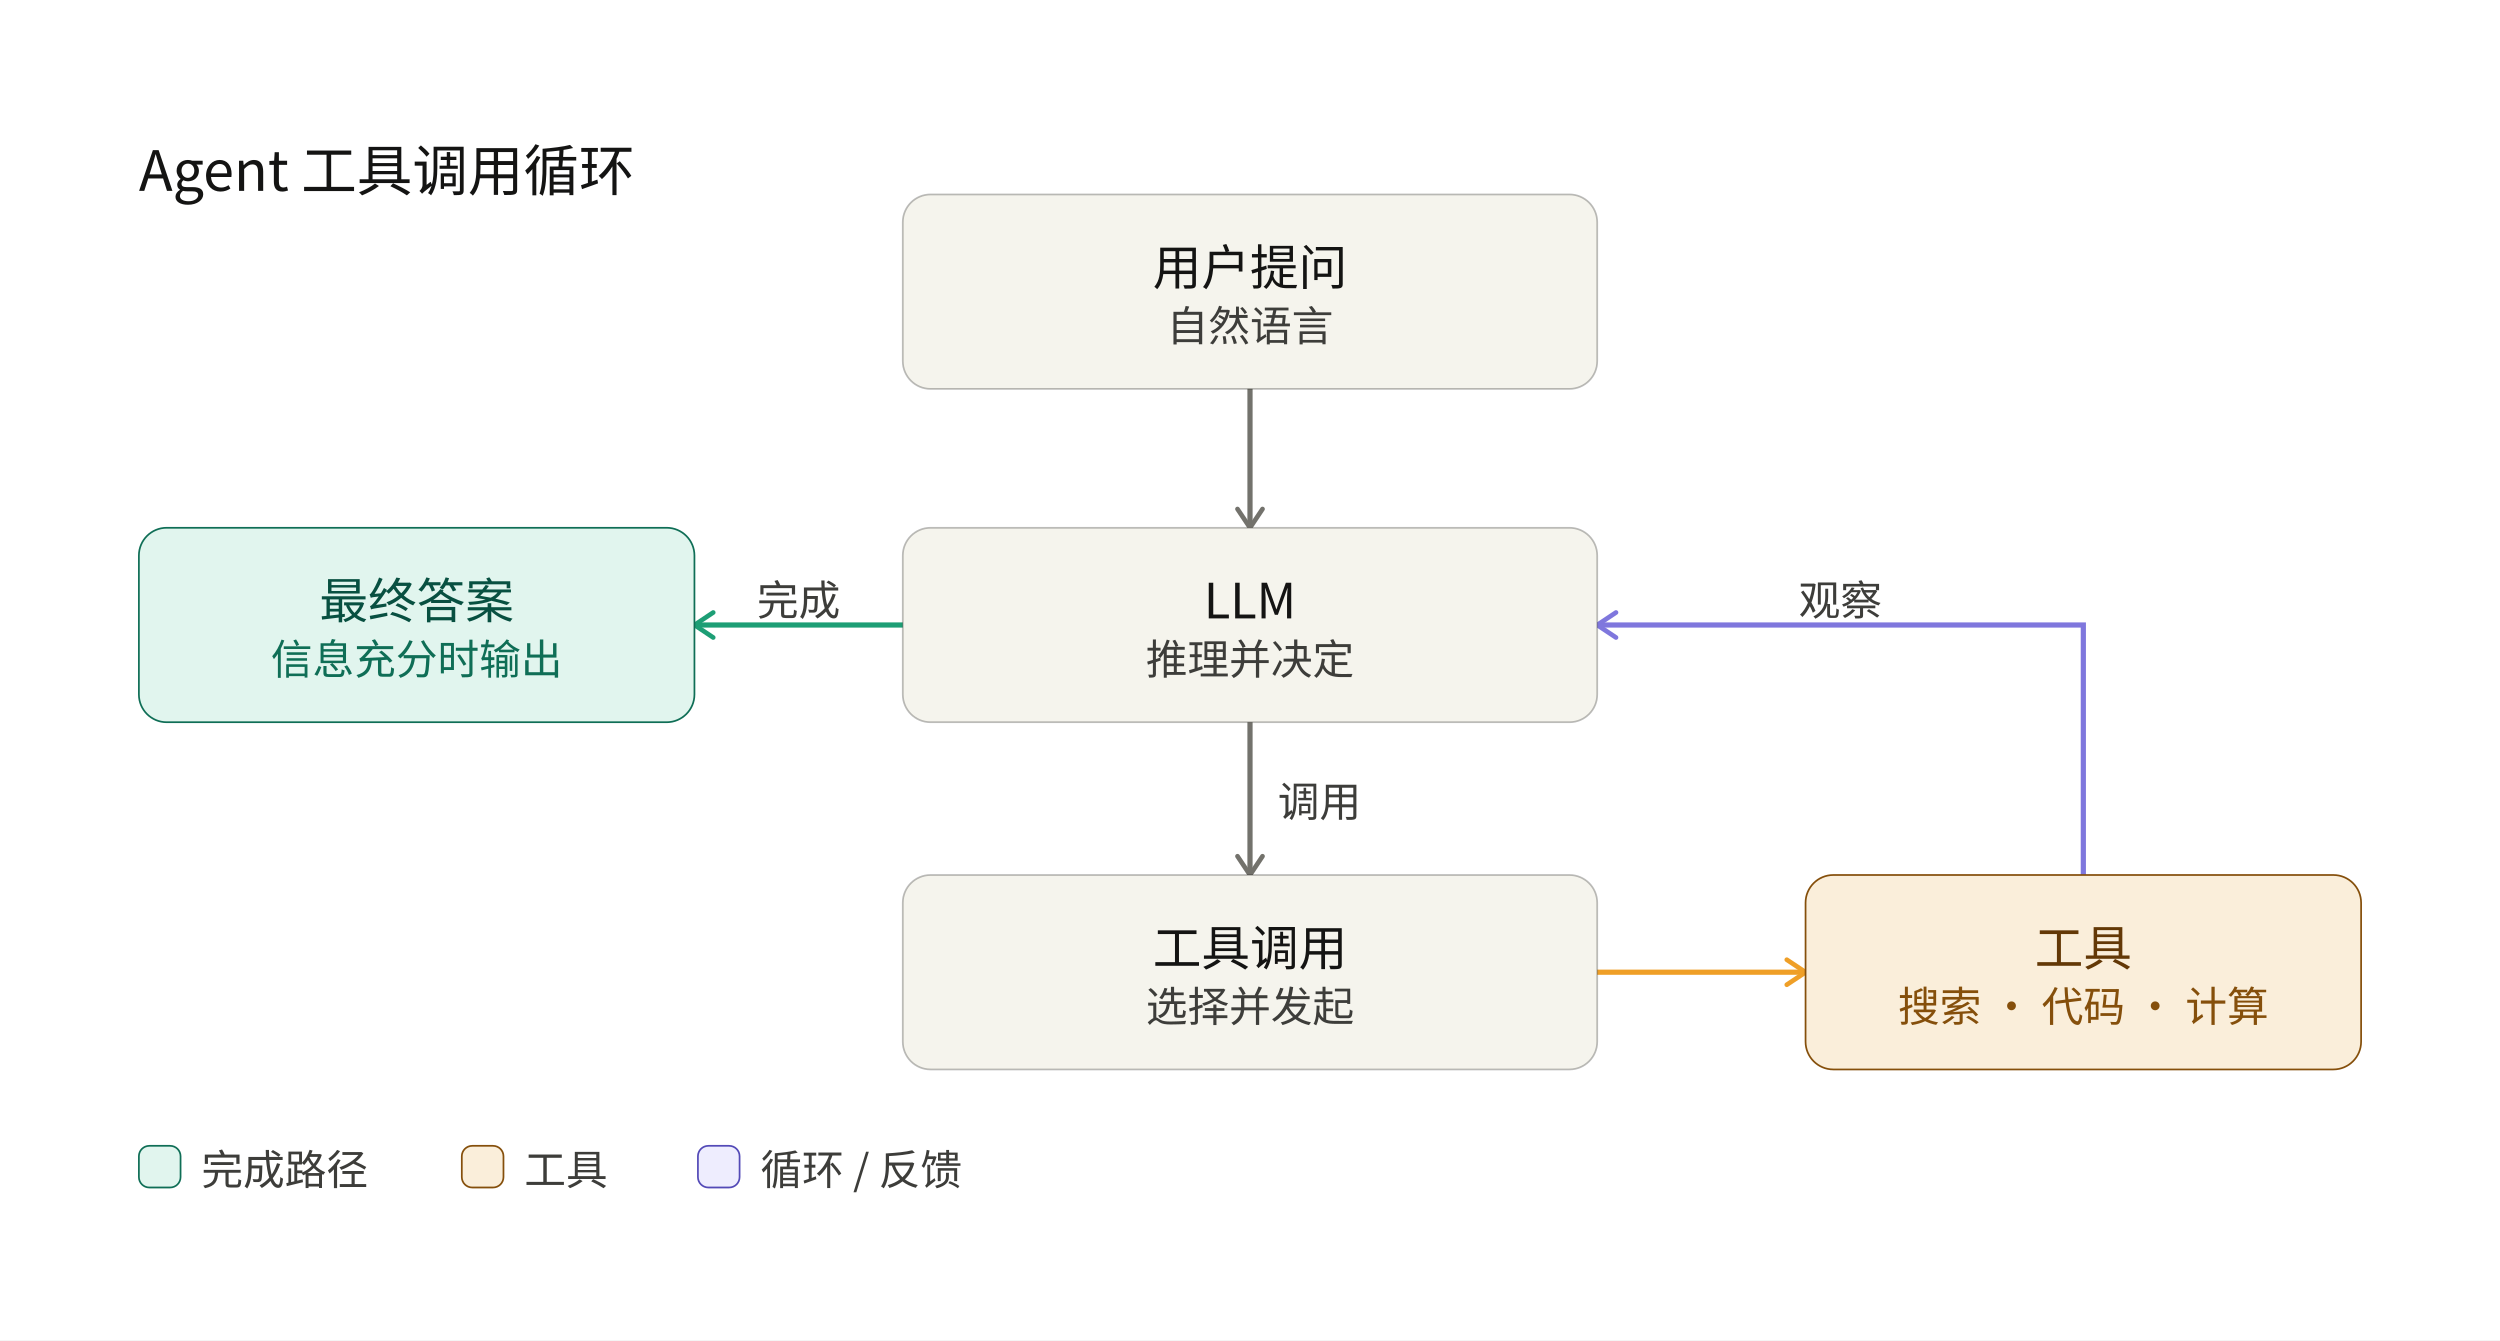
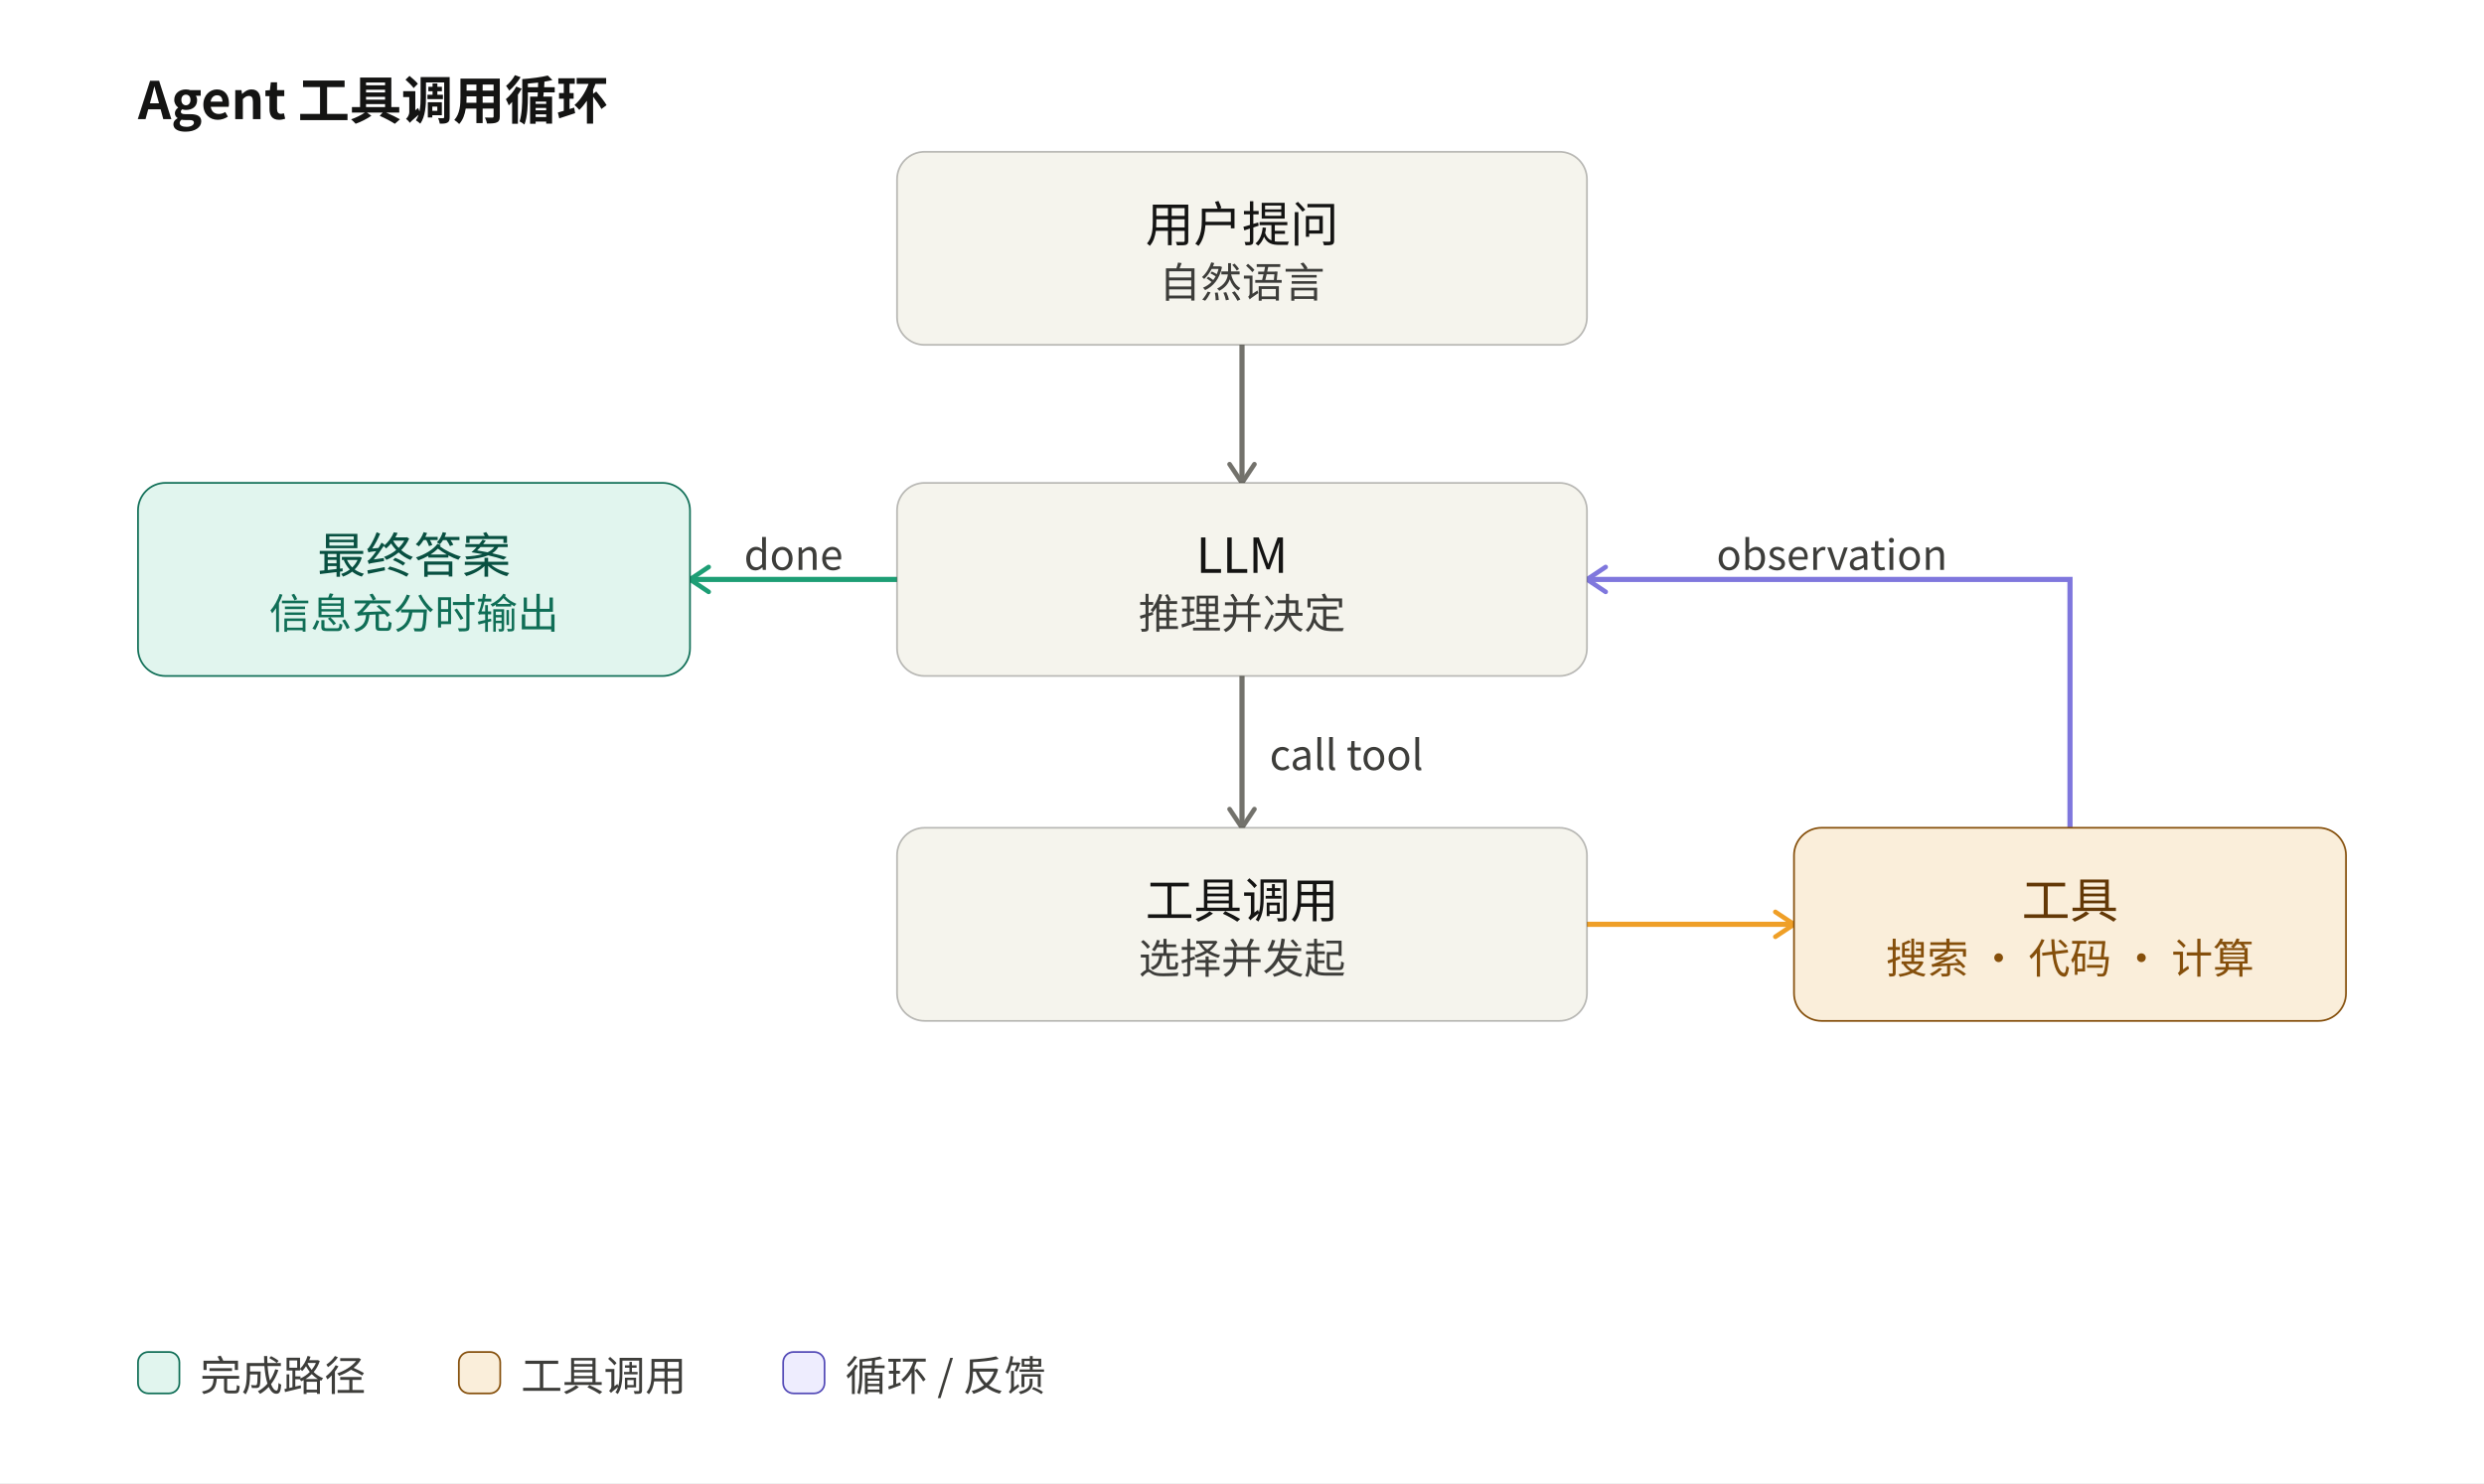
- <svg xmlns="http://www.w3.org/2000/svg" viewBox="0 -12 720 386" width="720" height="386" role="img">
+ <svg xmlns="http://www.w3.org/2000/svg" viewBox="0 0 720 430" width="720" height="430" role="img">
  <style>text { font-family: 'Anthropic Sans', -apple-system, BlinkMacSystemFont, 'Segoe UI', 'PingFang SC', 'Microsoft YaHei', 'Hiragino Sans GB', 'Noto Sans CJK SC', sans-serif; }</style>
  <defs>
    <marker id="arrow" viewBox="0 0 10 10" refX="8" refY="5" markerWidth="6" markerHeight="6" orient="auto-start-reverse">
      <path d="M2 1L8 5L2 9" fill="none" stroke="context-stroke" stroke-width="1.5" stroke-linecap="round" stroke-linejoin="round" />
    </marker>
  </defs>
-   <rect x="0" y="-12" width="720" height="386" fill="#FFFFFF" />
+   <rect width="720" height="430" fill="#FFFFFF" />
  <line x1="360" y1="100" x2="360" y2="140" stroke="#73726C" stroke-width="1.5" stroke-linecap="round" marker-end="url(#arrow)" />
  <line x1="360" y1="196" x2="360" y2="240" stroke="#73726C" stroke-width="1.5" stroke-linecap="round" marker-end="url(#arrow)" />
  <line x1="460" y1="268" x2="520" y2="268" stroke="#EF9F27" stroke-width="1.5" stroke-linecap="round" marker-end="url(#arrow)" />
-   <path d="M600 240 L600 168 L460 168" fill="none" stroke="#7F77DD" stroke-width="1.5" stroke-linecap="round" marker-end="url(#arrow)" />
+   <path d="M600 240 L600 168 L462 168 L460 168" fill="none" stroke="#7F77DD" stroke-width="1.5" stroke-linecap="round" marker-end="url(#arrow)" />
  <line x1="260" y1="168" x2="200" y2="168" stroke="#1D9E75" stroke-width="1.5" stroke-linecap="round" marker-end="url(#arrow)" />
  <rect x="260" y="44" width="200" height="56" rx="8" fill="#F5F4ED" stroke="rgba(31,30,29,0.3)" stroke-width="0.5" />
  <rect x="260" y="140" width="200" height="56" rx="8" fill="#F5F4ED" stroke="rgba(31,30,29,0.3)" stroke-width="0.5" />
  <rect x="260" y="240" width="200" height="56" rx="8" fill="#F5F4ED" stroke="rgba(31,30,29,0.3)" stroke-width="0.5" />
  <rect x="520" y="240" width="160" height="56" rx="8" fill="#FAEEDA" stroke="#854F0B" stroke-width="0.5" />
  <rect x="40" y="140" width="160" height="56" rx="8" fill="#E1F5EE" stroke="#0F6E56" stroke-width="0.5" />
  <text x="360" y="64" text-anchor="middle" dominant-baseline="central" font-size="14" font-weight="500" fill="#141413">用户提问</text>
  <text x="360" y="81" text-anchor="middle" dominant-baseline="central" font-size="12" fill="#3D3D3A">自然语言</text>
  <text x="360" y="160" text-anchor="middle" dominant-baseline="central" font-size="14" font-weight="500" fill="#141413">LLM</text>
  <text x="360" y="177" text-anchor="middle" dominant-baseline="central" font-size="12" fill="#3D3D3A">推理并决定</text>
  <text x="360" y="260" text-anchor="middle" dominant-baseline="central" font-size="14" font-weight="500" fill="#141413">工具调用</text>
  <text x="360" y="277" text-anchor="middle" dominant-baseline="central" font-size="12" fill="#3D3D3A">选择并发起</text>
  <text x="600" y="260" text-anchor="middle" dominant-baseline="central" font-size="14" font-weight="500" fill="#633806">工具</text>
  <text x="600" y="277" text-anchor="middle" dominant-baseline="central" font-size="12" fill="#854F0B">搜索 · 代码 · 计算</text>
  <text x="120" y="160" text-anchor="middle" dominant-baseline="central" font-size="14" font-weight="500" fill="#085041">最终答案</text>
  <text x="120" y="177" text-anchor="middle" dominant-baseline="central" font-size="12" fill="#0F6E56">信息充分时输出</text>
-   <text x="40" y="36" dominant-baseline="central" font-size="16" font-weight="500" fill="#141413">Agent 工具调用循环</text>
-   <text x="368" y="218" text-anchor="start" dominant-baseline="central" font-size="12" fill="#3D3D3A">调用</text>
-   <text x="530" y="160" text-anchor="middle" dominant-baseline="central" font-size="12" fill="#3D3D3A">观察</text>
-   <text x="230" y="160" text-anchor="middle" dominant-baseline="central" font-size="12" fill="#3D3D3A">完成</text>
-   <rect x="40" y="318" width="12" height="12" rx="3" fill="#E1F5EE" stroke="#0F6E56" stroke-width="0.5" />
-   <text x="58" y="324" dominant-baseline="central" font-size="12" fill="#3D3D3A">完成路径</text>
-   <rect x="133" y="318" width="12" height="12" rx="3" fill="#FAEEDA" stroke="#854F0B" stroke-width="0.5" />
-   <text x="151" y="324" dominant-baseline="central" font-size="12" fill="#3D3D3A">工具</text>
-   <rect x="201" y="318" width="12" height="12" rx="3" fill="#EEEDFE" stroke="#534AB7" stroke-width="0.5" />
-   <text x="219" y="324" dominant-baseline="central" font-size="12" fill="#3D3D3A">循环 / 反馈</text>
+   <text x="40" y="28" dominant-baseline="central" font-size="15" font-weight="600" fill="#141413">Agent 工具调用循环</text>
+   <text x="368" y="218" text-anchor="start" dominant-baseline="central" font-size="12" fill="#3D3D3A">call tool</text>
+   <text x="531" y="160" text-anchor="middle" dominant-baseline="central" font-size="12" fill="#3D3D3A">observation</text>
+   <text x="230" y="160" text-anchor="middle" dominant-baseline="central" font-size="12" fill="#3D3D3A">done</text>
+   <rect x="40" y="392" width="12" height="12" rx="3" fill="#E1F5EE" stroke="#0F6E56" stroke-width="0.5" />
+   <text x="58" y="398" dominant-baseline="central" font-size="12" fill="#3D3D3A">完成路径</text>
+   <rect x="133" y="392" width="12" height="12" rx="3" fill="#FAEEDA" stroke="#854F0B" stroke-width="0.5" />
+   <text x="151" y="398" dominant-baseline="central" font-size="12" fill="#3D3D3A">工具调用</text>
+   <rect x="227" y="392" width="12" height="12" rx="3" fill="#EEEDFE" stroke="#534AB7" stroke-width="0.5" />
+   <text x="245" y="398" dominant-baseline="central" font-size="12" fill="#3D3D3A">循环 / 反馈</text>
</svg>
